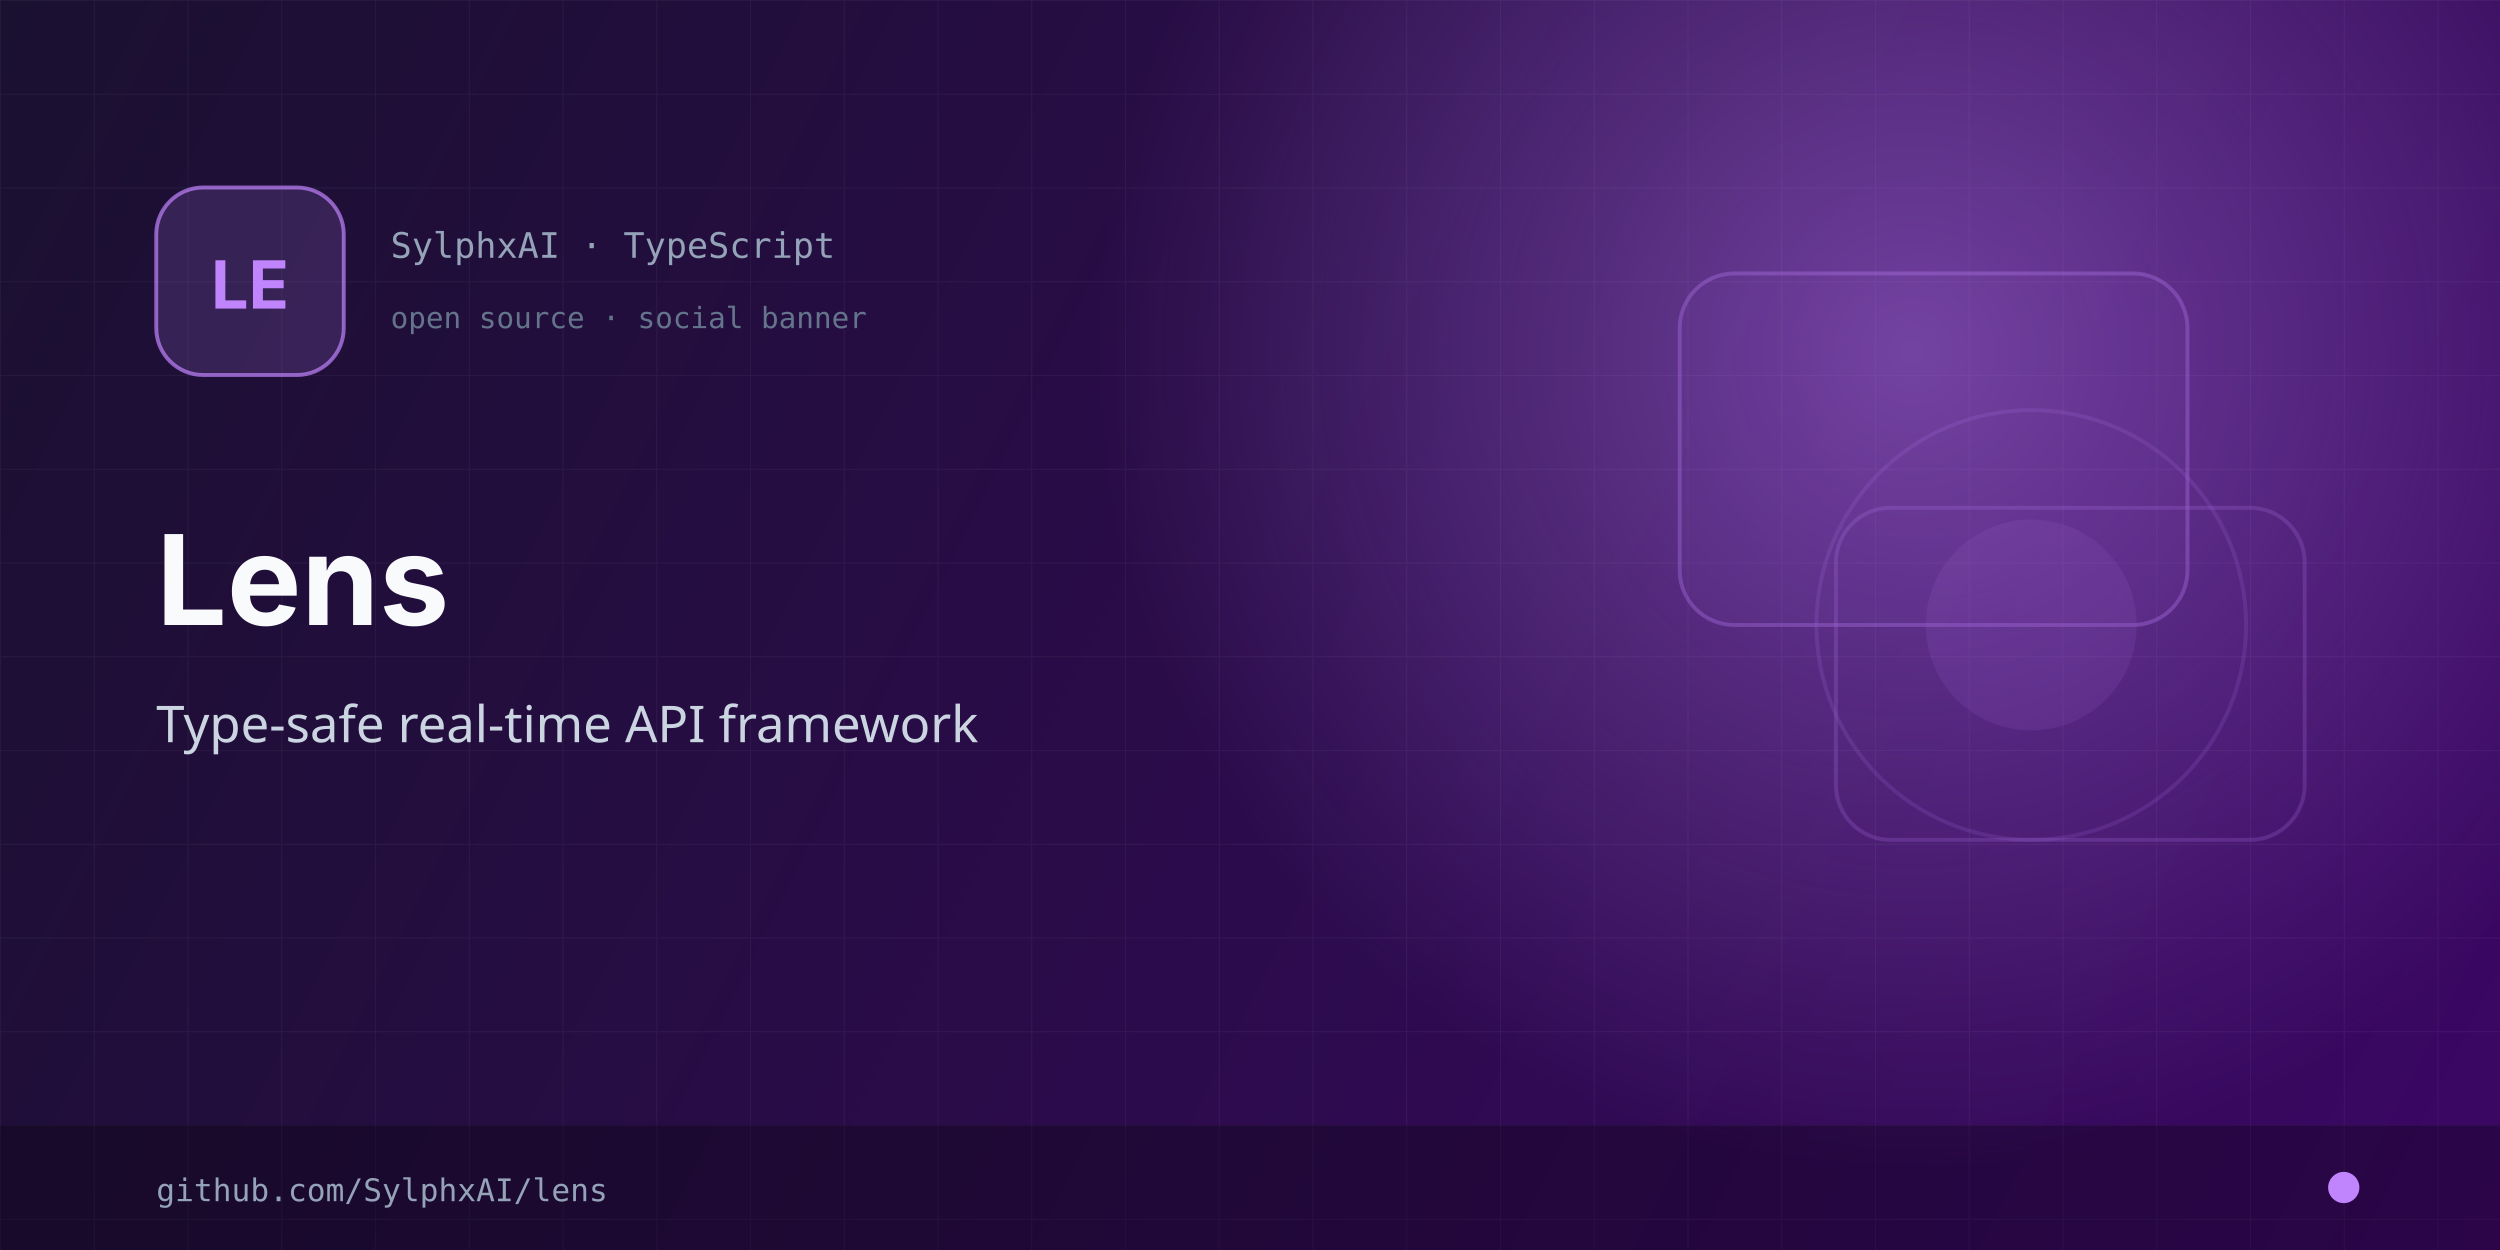
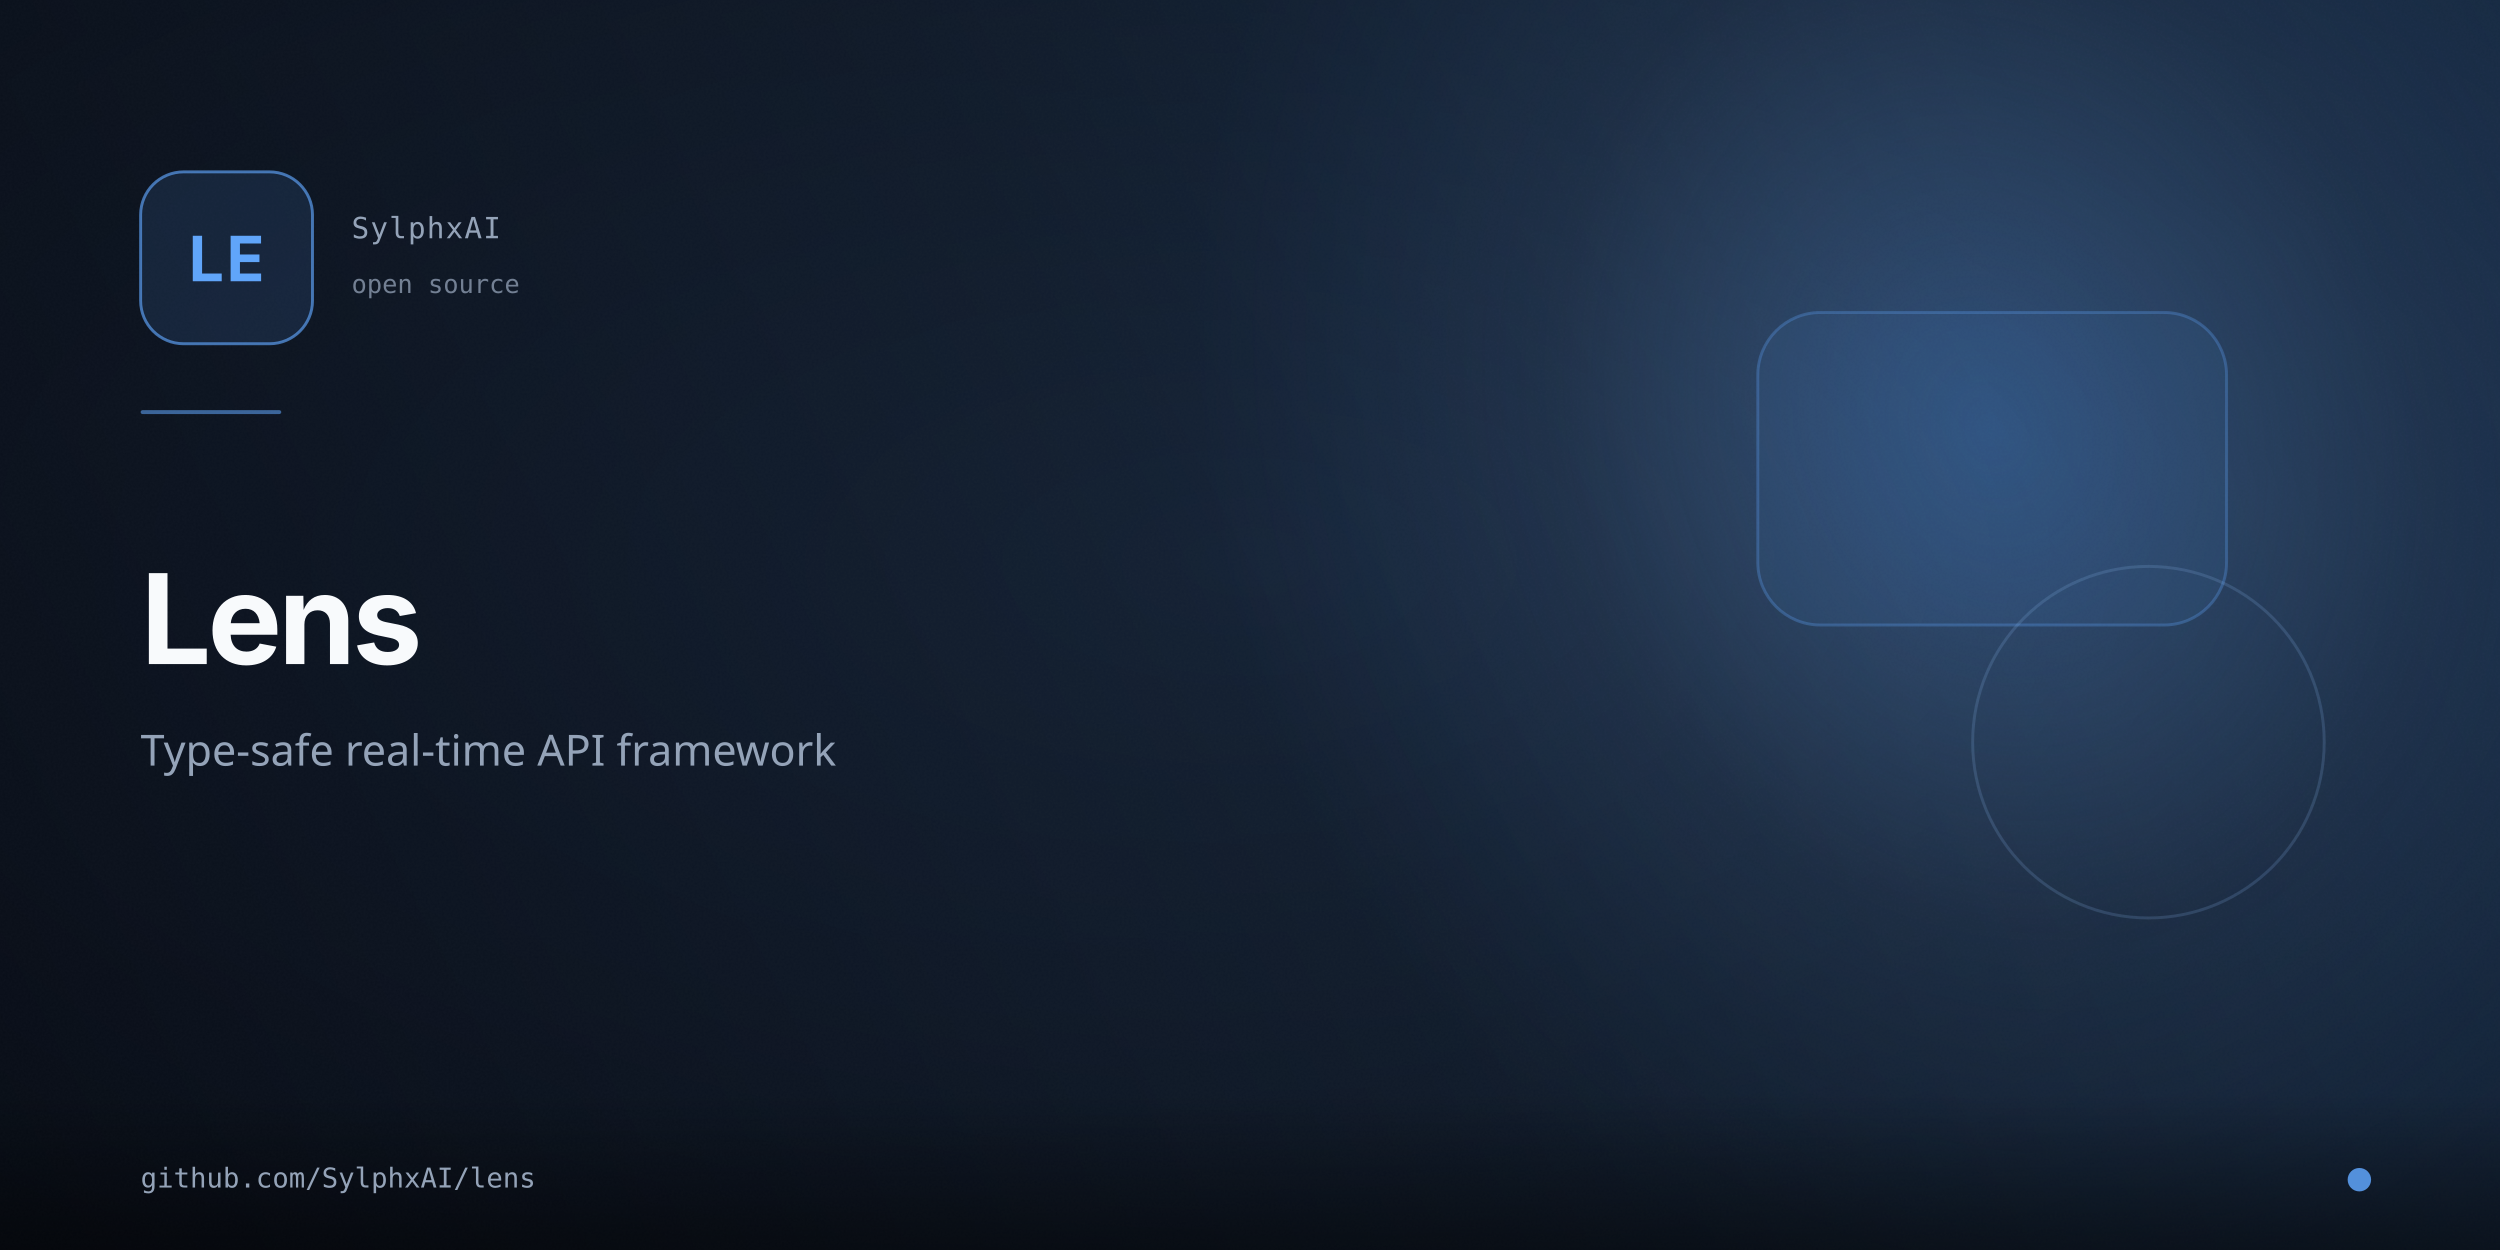
<svg xmlns="http://www.w3.org/2000/svg" width="1280" height="640" viewBox="0 0 1280 640" fill="none">
  <defs>
-     <linearGradient id="bg" x1="0" y1="0" x2="1280" y2="640" gradientUnits="userSpaceOnUse">
-       <stop offset="0%" stop-color="#1A1030" />
-       <stop offset="100%" stop-color="#3B0764" />
+     <linearGradient id="bg" x1="0" y1="640" x2="1280" y2="0" gradientUnits="userSpaceOnUse">
+       <stop offset="0%" stop-color="#0b1220" />
+       <stop offset="48%" stop-color="#132033" />
+       <stop offset="100%" stop-color="#1e3a5f" />
    </linearGradient>
-     <radialGradient id="glow" cx="0" cy="0" r="1" gradientUnits="userSpaceOnUse" gradientTransform="translate(980 180) rotate(90) scale(420 420)">
-       <stop offset="0%" stop-color="#C084FC" stop-opacity="0.45" />
-       <stop offset="100%" stop-color="#C084FC" stop-opacity="0" />
+     <radialGradient id="glow" cx="0" cy="0" r="1" gradientUnits="userSpaceOnUse" gradientTransform="translate(1020 220) rotate(70) scale(480 400)">
+       <stop offset="0%" stop-color="#60a5fa" stop-opacity="0.38" />
+       <stop offset="55%" stop-color="#93c5fd" stop-opacity="0.08" />
+       <stop offset="100%" stop-color="#60a5fa" stop-opacity="0" />
    </radialGradient>
-     <pattern id="grid" width="48" height="48" patternUnits="userSpaceOnUse">
-       <path d="M 48 0 L 0 0 0 48" fill="none" stroke="#ffffff" stroke-opacity="0.045" stroke-width="1" />
-     </pattern>
+     <radialGradient id="vignette" cx="50%" cy="45%" r="70%">
+       <stop offset="0%" stop-color="#000000" stop-opacity="0" />
+       <stop offset="100%" stop-color="#000000" stop-opacity="0.35" />
+     </radialGradient>
+     <linearGradient id="floor" x1="0" y1="0" x2="0" y2="1">
+       <stop offset="0%" stop-color="#000000" stop-opacity="0" />
+       <stop offset="100%" stop-color="#000000" stop-opacity="0.45" />
+     </linearGradient>
+     <filter id="grain" x="0" y="0" width="100%" height="100%">
+       <feTurbulence type="fractalNoise" baseFrequency="0.85" numOctaves="2" stitchTiles="stitch" result="n" />
+       <feColorMatrix type="matrix" values="0 0 0 0 1  0 0 0 0 1  0 0 0 0 1  0 0 0 0.04 0" in="n" />
+     </filter>
  </defs>
  <rect width="1280" height="640" fill="url(#bg)" />
-   <rect width="1280" height="640" fill="url(#grid)" />
  <rect width="1280" height="640" fill="url(#glow)" />
-   <g opacity="0.55">
-     <rect x="860" y="140" width="260" height="180" rx="28" stroke="#C084FC" stroke-opacity="0.55" stroke-width="2" fill="#C084FC" fill-opacity="0.06" />
-     <rect x="940" y="260" width="240" height="170" rx="28" stroke="#C084FC" stroke-opacity="0.35" stroke-width="2" fill="none" />
-     <circle cx="1040" cy="320" r="110" stroke="#C084FC" stroke-opacity="0.25" stroke-width="2" fill="none" />
-     <circle cx="1040" cy="320" r="54" fill="#C084FC" fill-opacity="0.18" />
+   <rect width="1280" height="640" fill="url(#vignette)" />
+   <rect width="1280" height="640" filter="url(#grain)" opacity="0.55" />
+   <g opacity="0.85">
+     <rect x="900" y="160" width="240" height="160" rx="32" fill="#60a5fa" fill-opacity="0.08" stroke="#60a5fa" stroke-opacity="0.35" stroke-width="1.5" />
+     <circle cx="1100" cy="380" r="90" fill="none" stroke="#93c5fd" stroke-opacity="0.2" stroke-width="1.5" />
  </g>
-   <rect x="80" y="96" width="96" height="96" rx="24" fill="#C084FC" fill-opacity="0.16" stroke="#C084FC" stroke-opacity="0.7" stroke-width="2" />
-   <text x="128" y="158" text-anchor="middle" fill="#C084FC" font-family="ui-sans-serif, system-ui, -apple-system, Segoe UI, sans-serif" font-size="34" font-weight="700">LE</text>
-   <text x="200" y="132" fill="#94A3B8" font-family="ui-monospace, SFMono-Regular, Menlo, monospace" font-size="18">SylphxAI  ·  TypeScript</text>
-   <text x="200" y="168" fill="#64748B" font-family="ui-monospace, SFMono-Regular, Menlo, monospace" font-size="15">open source · social banner</text>
-   <text x="80" y="320" fill="#F8FAFC" font-family="ui-sans-serif, system-ui, -apple-system, Segoe UI, sans-serif" font-size="64" font-weight="700">Lens</text>
-   <text x="80" y="380" fill="#CBD5E1" font-family="ui-sans-serif, system-ui, sans-serif" font-size="26">Type-safe real-time API framework</text>
-   <rect x="0" y="576" width="1280" height="64" fill="#000000" fill-opacity="0.28" />
-   <text x="80" y="615" fill="#94A3B8" font-family="ui-monospace, SFMono-Regular, Menlo, monospace" font-size="16">github.com/SylphxAI/lens</text>
-   <circle cx="1200" cy="608" r="8" fill="#C084FC" />
+   <rect x="72" y="88" width="88" height="88" rx="22" fill="#60a5fa" fill-opacity="0.12" stroke="#60a5fa" stroke-opacity="0.65" stroke-width="1.5" />
+   <text x="116" y="144" text-anchor="middle" fill="#60a5fa" font-family="ui-sans-serif, system-ui, -apple-system, Segoe UI, sans-serif" font-size="32" font-weight="700" letter-spacing="0.04em">LE</text>
+   <text x="180" y="122" fill="#94a3b8" font-family="ui-monospace, SFMono-Regular, Menlo, monospace" font-size="15" letter-spacing="0.04em">SylphxAI</text>
+   <text x="180" y="150" fill="#94a3b8" fill-opacity="0.75" font-family="ui-monospace, SFMono-Regular, Menlo, monospace" font-size="13">open source</text>
+   <rect x="72" y="210" width="72" height="2" rx="1" fill="#60a5fa" fill-opacity="0.55" />
+   <text x="72" y="340" fill="#f8fafc" font-family="ui-sans-serif, system-ui, -apple-system, Segoe UI, sans-serif" font-size="64" font-weight="700" letter-spacing="-0.03em">Lens</text>
+   <text x="72" y="392" fill="#94a3b8" font-family="ui-sans-serif, system-ui, sans-serif" font-size="22" font-weight="450">Type-safe real-time API framework</text>
+   <rect x="0" y="560" width="1280" height="80" fill="url(#floor)" />
+   <text x="72" y="608" fill="#94a3b8" font-family="ui-monospace, SFMono-Regular, Menlo, monospace" font-size="14">github.com/SylphxAI/lens</text>
+   <circle cx="1208" cy="604" r="6" fill="#60a5fa" fill-opacity="0.85" />
</svg>
